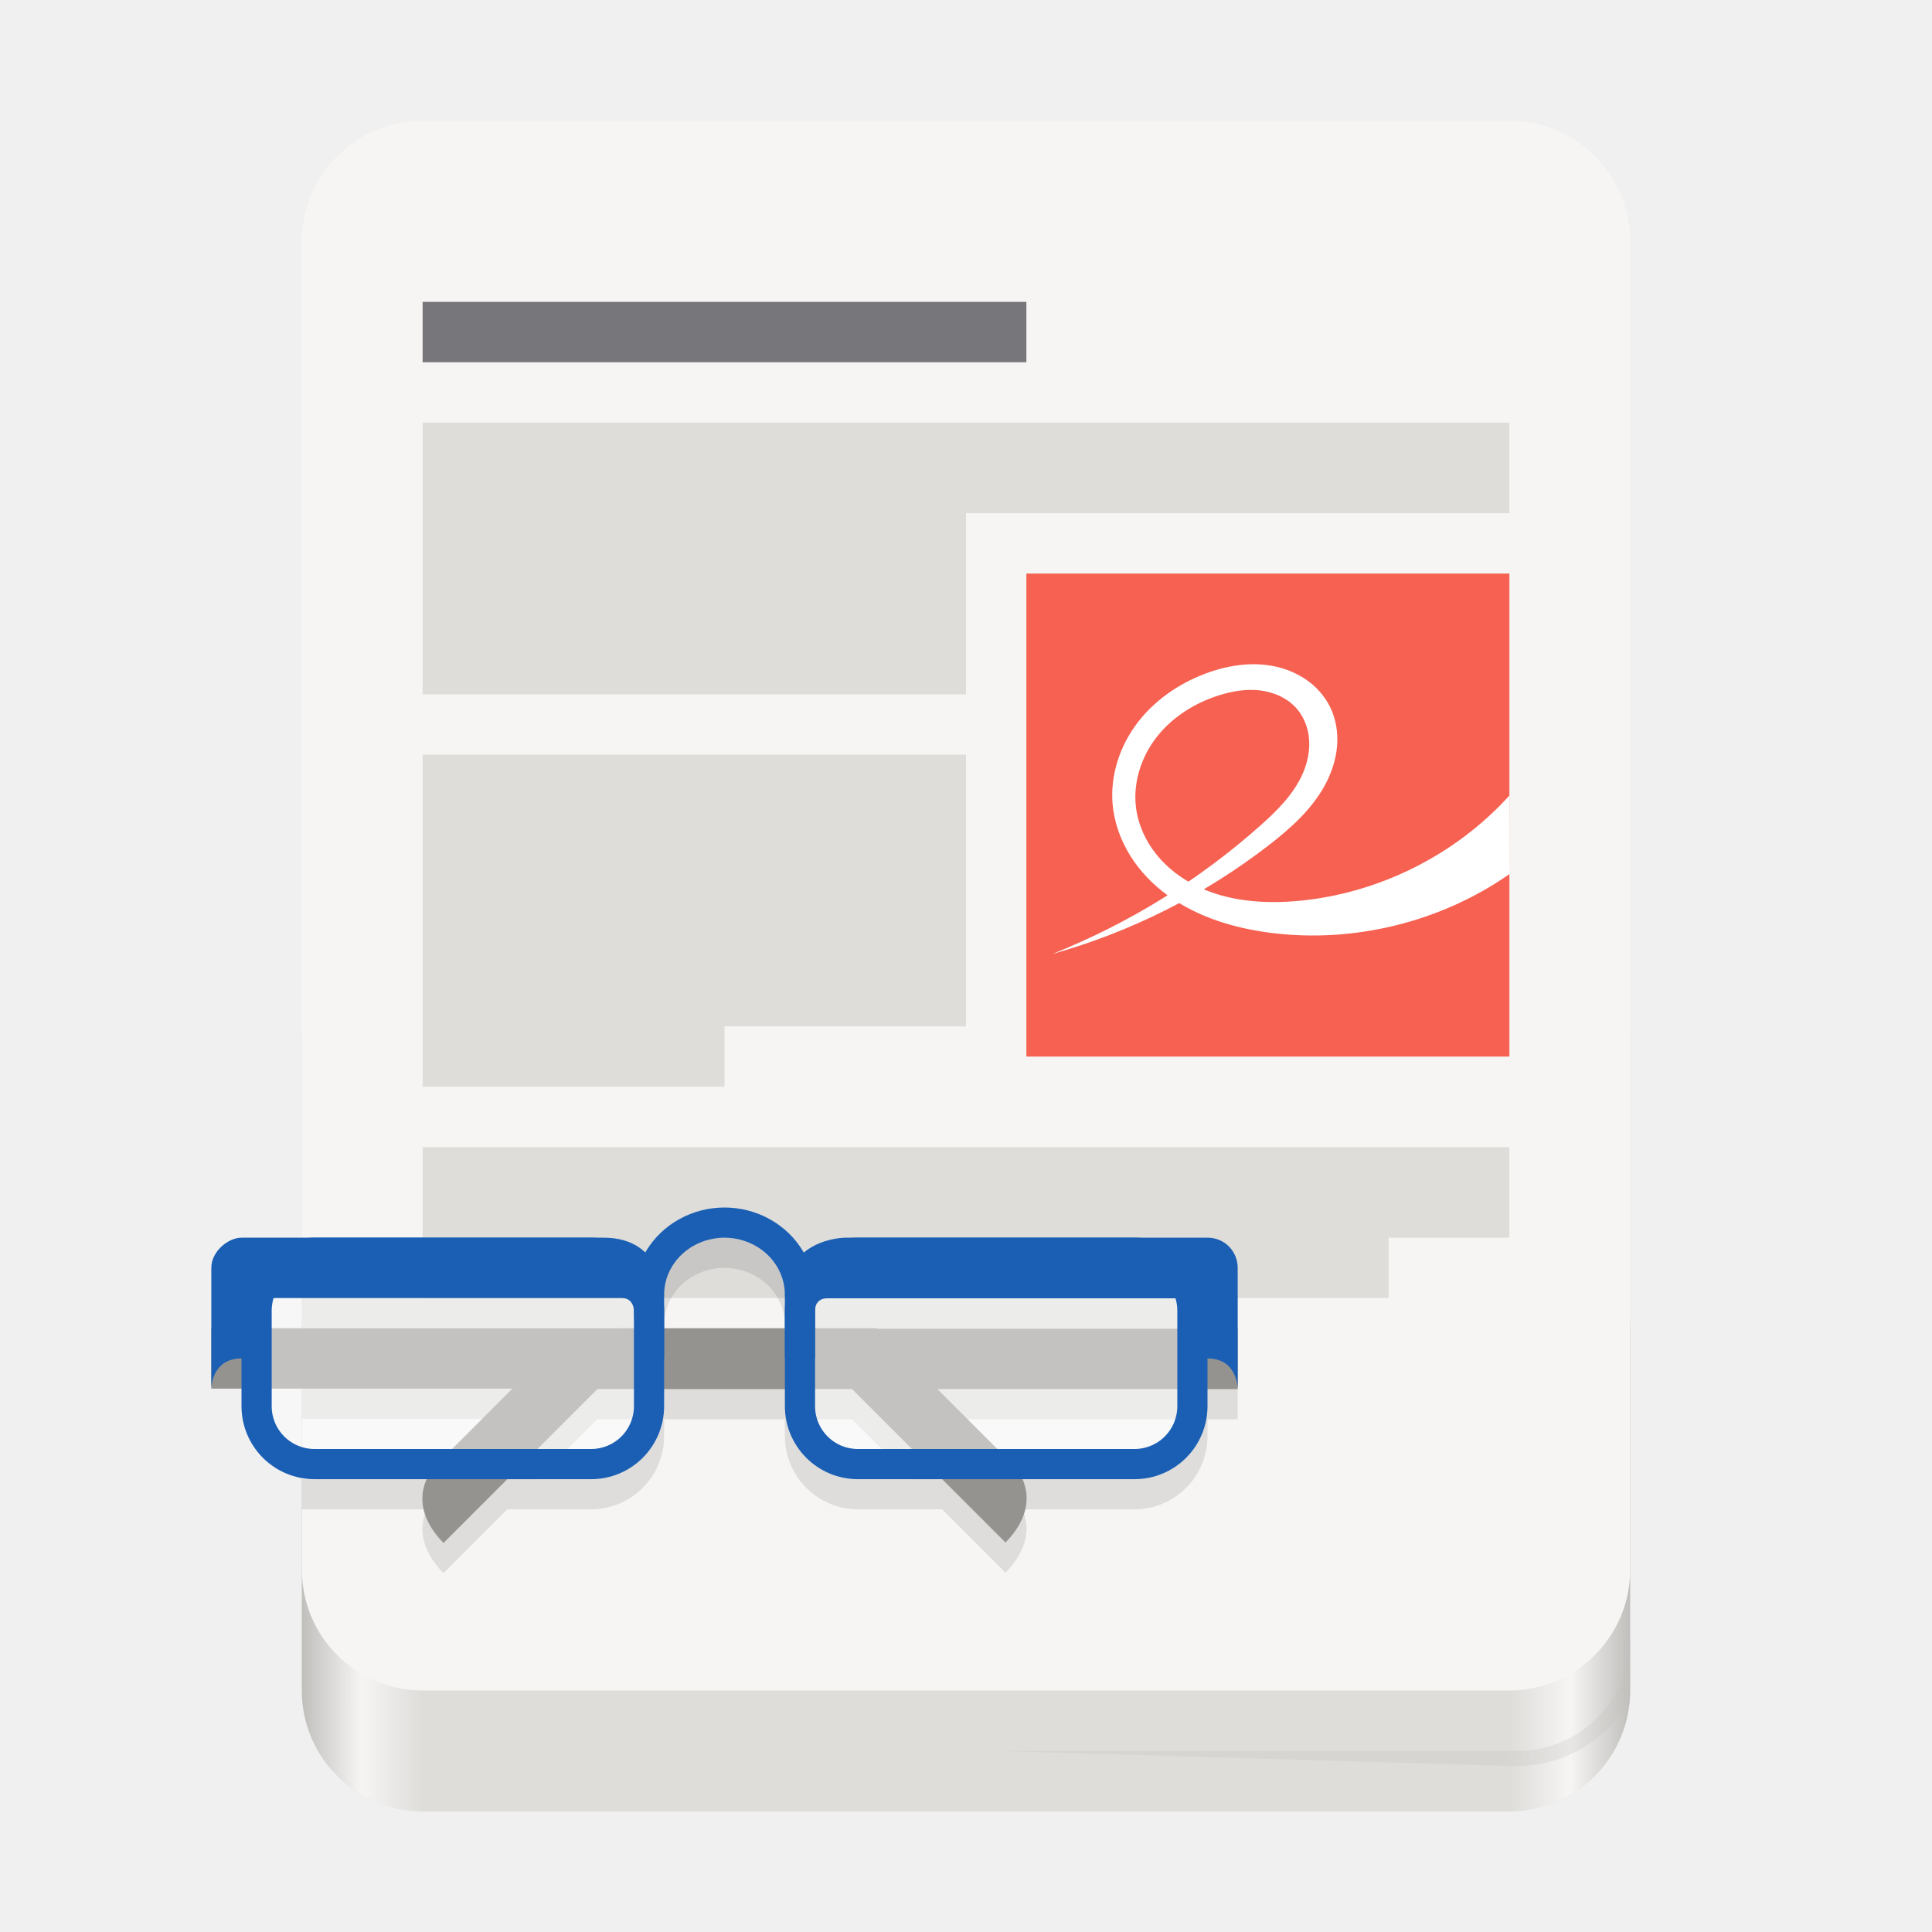
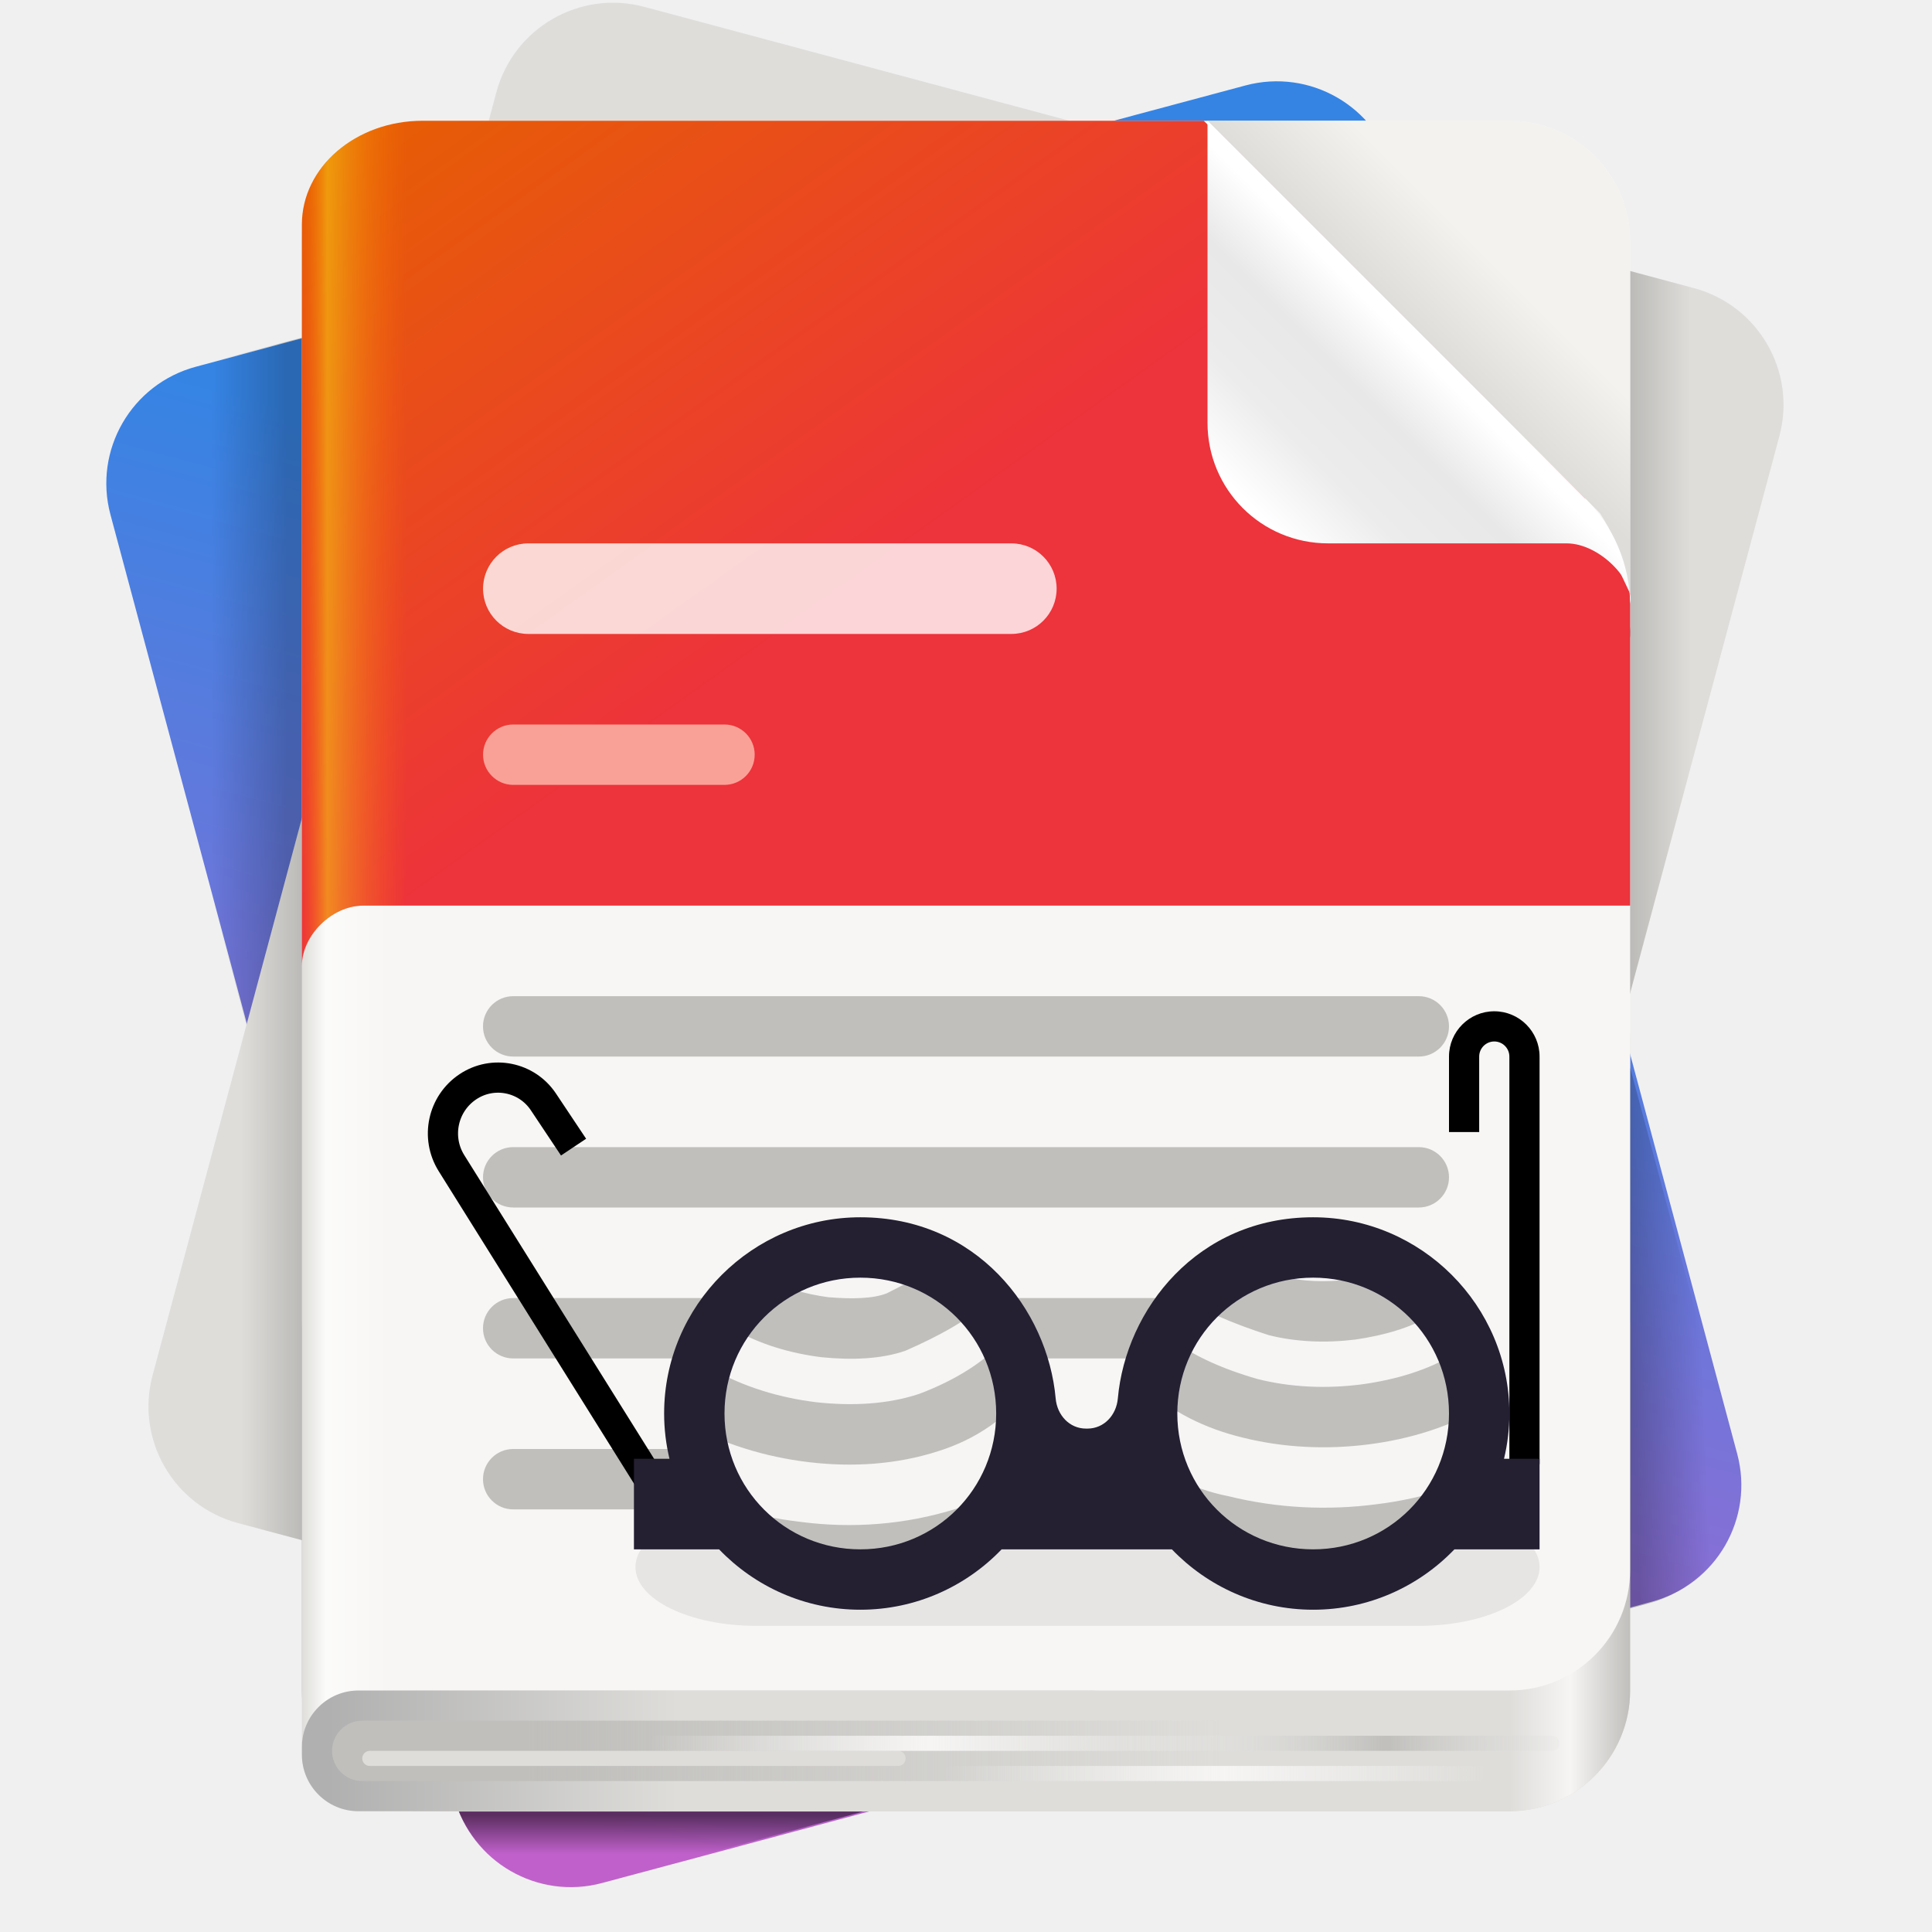
- <svg xmlns="http://www.w3.org/2000/svg" xmlns:xlink="http://www.w3.org/1999/xlink" width="128" height="128" version="1.0">
-   <defs>
-     <linearGradient id="a">
-       <stop offset="0" stop-color="#d5d3cf" />
-       <stop offset="1" stop-color="#f6f5f4" />
-     </linearGradient>
-     <linearGradient id="b">
-       <stop offset="0" stop-color="#d5d3cf" />
-       <stop offset="1" stop-color="#949390" />
-     </linearGradient>
-     <linearGradient id="c">
-       <stop offset="0" stop-color="#9a9996" />
-       <stop offset="1" stop-color="#77767b" />
-     </linearGradient>
-     <linearGradient xlink:href="#d" id="e" x1="28" y1="-274" x2="116" y2="-274" gradientUnits="userSpaceOnUse" gradientTransform="translate(-136)" />
-     <linearGradient id="d">
-       <stop offset="0" stop-color="#c0bfbc" />
-       <stop offset=".045" stop-color="#f6f5f4" />
-       <stop offset=".091" stop-color="#deddda" />
-       <stop offset=".909" stop-color="#deddda" />
-       <stop offset=".955" stop-color="#f6f5f4" />
-       <stop offset="1" stop-color="#c0bfbc" />
-     </linearGradient>
-   </defs>
-   <g transform="translate(0 -172)">
-     <rect y="233" x="20" height="59" width="88" rx="8" fill="#deddda" />
-     <rect ry="8" rx="8" y="-292" x="-108" height="40" width="88" style="marker:none" transform="scale(-1)" fill="url(#e)" />
-     <rect width="88" height="104" x="20" y="180" rx="8" ry="8" fill="#f6f5f4" />
-     <path style="marker:none" d="M28 248v10h64v-4h8v-6z" color="#000" overflow="visible" fill="#deddda" />
-     <path d="M48 254a6.176 6.176 0 0 0-2.982.766 5.883 5.883 0 0 0-2.262 2.22C42.164 256.42 41.293 256 40 256H20v4h21.215c.453 0 .715.301.775.742.001.035.01.068.01.104V262H20v4h13.951l-4 4H20v2h8.275c-.515 1.129-.448 2.63 1.108 4.225L33.607 272h5.547A4.858 4.858 0 0 0 44 267.154v-1.125h8v1.125A4.858 4.858 0 0 0 56.846 272h5.576l4.195 4.195c1.542-1.58 1.62-3.07 1.12-4.195h7.417A4.858 4.858 0 0 0 80 267.154v-1.125h2V258c0-1.063-.828-2-2-2H56s-1.578.002-2.752.994a5.882 5.882 0 0 0-2.266-2.228A6.176 6.176 0 0 0 48 254zm0 2.004c.698 0 1.396.17 2.018.514 1.242.685 1.982 1.926 1.982 3.26 0 .04.002.079.006.118-.001.037-.006.067-.006.104v2h-8v-2l-.008-.086c.006-.045.008-.091.008-.137 0-1.333.74-2.574 1.982-3.26a4.182 4.182 0 0 1 2.018-.513zm6.785 4.012h23.082c.079.263.133.538.133.83v1.183H58.107l-.029-.029H54v-1.154c0-.034.009-.066.01-.1.025-.436.326-.73.775-.73zm-15.207 6.013H42v1.125A2.818 2.818 0 0 1 39.154 270h-3.547zm14.422 0h2.451l3.97 3.971h-3.575A2.818 2.818 0 0 1 54 267.154zm8.107 0H78v1.125A2.818 2.818 0 0 1 75.154 270h-9.076z" style="marker:none" opacity=".1" />
-     <path style="line-height:normal;font-variant-ligatures:normal;font-variant-position:normal;font-variant-caps:normal;font-variant-numeric:normal;font-variant-alternates:normal;font-feature-settings:normal;text-indent:0;text-align:start;text-decoration-line:none;text-decoration-style:solid;text-decoration-color:#000;text-transform:none;text-orientation:mixed;white-space:normal;shape-padding:0;isolation:auto;mix-blend-mode:normal;solid-color:#000;solid-opacity:1" d="M29.383 274.225c-2.112-2.164-1.492-4.164-.375-5.282l8.913-8.914H82v4H39.579z" color="#000" font-weight="400" font-family="sans-serif" overflow="visible" fill="#949390" />
-     <path style="line-height:normal;font-variant-ligatures:normal;font-variant-position:normal;font-variant-caps:normal;font-variant-numeric:normal;font-variant-alternates:normal;font-feature-settings:normal;text-indent:0;text-align:start;text-decoration-line:none;text-decoration-style:solid;text-decoration-color:#000;text-transform:none;text-orientation:mixed;white-space:normal;shape-padding:0;isolation:auto;mix-blend-mode:normal;solid-color:#000;solid-opacity:1" d="M66.617 274.195c2.112-2.164 1.492-4.164.375-5.281L58.08 260H14v4h42.421z" color="#000" font-weight="400" font-family="sans-serif" overflow="visible" fill="#949390" />
-     <path style="marker:none" d="M43 257.777a4.775 5 90 0 1 2.5-4.136 4.775 5 90 0 1 5 0 4.775 5 90 0 1 2.5 4.136" fill="none" stroke="#1a5fb4" stroke-width="2" stroke-linecap="round" />
-     <path d="M40.73 269H19.27a2.264 2.264 0 0 1-2.27-2.27v-7.46a2.264 2.264 0 0 1 2.27-2.27h21.46a2.264 2.264 0 0 1 2.27 2.27v7.46a2.264 2.264 0 0 1-2.27 2.27z" style="marker:none" fill="#fff" fill-opacity=".441" />
-     <path d="M20.845 269h18.31A3.836 3.836 0 0 0 43 265.155v-6.31A3.836 3.836 0 0 0 39.155 255h-18.31A3.836 3.836 0 0 0 17 258.845v6.31A3.836 3.836 0 0 0 20.845 269z" style="marker:none" fill="none" stroke="#1a5fb4" stroke-width="2" stroke-linecap="round" />
-     <path d="M76.73 269H55.27a2.264 2.264 0 0 1-2.27-2.27v-7.46a2.264 2.264 0 0 1 2.27-2.27h21.46a2.264 2.264 0 0 1 2.27 2.27v7.46a2.264 2.264 0 0 1-2.27 2.27z" style="marker:none" fill="#fff" fill-opacity=".441" />
-     <path d="M56.845 269h18.31A3.836 3.836 0 0 0 79 265.155v-6.31A3.836 3.836 0 0 0 75.155 255h-18.31A3.836 3.836 0 0 0 53 258.845v6.31A3.836 3.836 0 0 0 56.845 269z" style="marker:none" fill="none" stroke="#1a5fb4" stroke-width="2" stroke-linecap="round" />
-     <path d="M82 256c0-1.063-.828-2-2-2H56s-4 0-4 4v4h2v-3.2c0-.468.316-.784.785-.784h23.43c.469 0 .925.337.785.785V262h1c2 0 2 2 2 2zm-38 6v-4s0-4-4-4H16c-.88 0-2 .905-2 2v8s0-2 2-2h1v-3.215c0-.469.316-.785.785-.785h23.43c.469 0 .737.319.785.785l.125 3.215z" style="line-height:normal;font-variant-ligatures:normal;font-variant-position:normal;font-variant-caps:normal;font-variant-numeric:normal;font-variant-alternates:normal;font-feature-settings:normal;text-indent:0;text-align:start;text-decoration-line:none;text-decoration-style:solid;text-decoration-color:#000;text-transform:none;text-orientation:mixed;white-space:normal;shape-padding:0;isolation:auto;mix-blend-mode:normal;solid-color:#000;solid-opacity:1;marker:none" color="#000" font-weight="400" font-family="sans-serif" overflow="visible" fill="#1a5fb4" />
-     <rect style="marker:none" width="32" height="32" x="68.001" y="210" rx="0" ry="0" fill="#f66151" />
-     <path d="M69.71 235.207a41.947 41.947 0 0 0 14.33-7.194c1.441-1.114 2.838-2.357 3.717-3.952.44-.798.741-1.678.824-2.585.082-.907-.062-1.841-.468-2.656a4.788 4.788 0 0 0-1.525-1.755 5.755 5.755 0 0 0-2.144-.918c-1.533-.32-3.144-.064-4.609.49-1.762.669-3.374 1.785-4.507 3.291-1.134 1.507-1.766 3.412-1.62 5.292.096 1.218.513 2.405 1.156 3.444.643 1.04 1.509 1.935 2.496 2.656 1.975 1.442 4.395 2.171 6.82 2.482 5.52.706 11.285-.715 15.845-3.905l-.024-5.188c-3.574 3.943-8.657 6.483-13.956 6.975-2.287.212-4.67.039-6.736-.966-1.033-.502-1.973-1.21-2.692-2.106-.72-.895-1.214-1.98-1.355-3.12-.206-1.663.358-3.38 1.398-4.694s2.527-2.239 4.127-2.74c.883-.275 1.818-.429 2.736-.311.917.118 1.817.527 2.415 1.233.484.572.75 1.313.796 2.061.047.748-.117 1.501-.415 2.189-.595 1.375-1.693 2.464-2.812 3.46a46.823 46.823 0 0 1-13.796 8.517z" style="marker:none" color="#000" overflow="visible" fill="#fff" />
-     <path style="line-height:normal;font-variant-ligatures:normal;font-variant-position:normal;font-variant-caps:normal;font-variant-numeric:normal;font-variant-alternates:normal;font-feature-settings:normal;text-indent:0;text-align:start;text-decoration-line:none;text-decoration-style:solid;text-decoration-color:#000;text-transform:none;text-orientation:mixed;white-space:normal;shape-padding:0;isolation:auto;mix-blend-mode:normal;solid-color:#000;solid-opacity:1" d="M28 192v4h40v-4z" color="#000" font-weight="400" font-family="sans-serif" overflow="visible" fill="#77767b" fill-rule="evenodd" />
-     <path style="marker:none" d="M28 222h36v18H48v4H28zM64 206v12H28v-18h72v6z" color="#000" overflow="visible" fill="#deddda" />
-     <path d="M108 280.654a7.468 7.468 0 0 1-7.492 7.346h-.5v1h.5a8.488 8.488 0 0 0 7.463-4.428c.013-.19.029-.379.029-.572zM66 288l34 1v-1z" fill="#c0bfbc" fill-opacity=".272" />
+ <svg xmlns="http://www.w3.org/2000/svg" xmlns:xlink="http://www.w3.org/1999/xlink" height="128px" viewBox="0 0 128 128" width="128px">
+   <linearGradient id="a" gradientTransform="matrix(0.965926 -0.258819 0.258819 0.965926 46.21239 -191.6644)" gradientUnits="userSpaceOnUse" x1="-79.382" x2="-36.522" y1="305.059" y2="230.825">
+     <stop offset="0" stop-color="#c061cb" />
+     <stop offset="1" stop-color="#3584e4" />
+   </linearGradient>
+   <linearGradient id="b" gradientUnits="userSpaceOnUse" x1="19" x2="14" y1="47" y2="47">
+     <stop offset="0" stop-opacity="0.216" />
+     <stop offset="1" stop-opacity="0" />
+   </linearGradient>
+   <linearGradient id="c" gradientTransform="matrix(-1 0 0 -1 136 -172)" gradientUnits="userSpaceOnUse" x1="28" x2="116" y1="-274" y2="-274">
+     <stop offset="0" stop-color="#c0bfbc" />
+     <stop offset="0.045" stop-color="#f6f5f4" />
+     <stop offset="0.091" stop-color="#deddda" />
+     <stop offset="0.909" stop-color="#deddda" />
+     <stop offset="0.955" stop-color="#f6f5f4" />
+     <stop offset="1" stop-color="#c0bfbc" />
+   </linearGradient>
+   <linearGradient id="d" gradientUnits="userSpaceOnUse">
+     <stop offset="0" stop-opacity="0.157" />
+     <stop offset="1" stop-opacity="0" />
+   </linearGradient>
+   <linearGradient id="e" gradientTransform="matrix(0.965926 0.258819 -0.258819 0.965926 -4 -192)" x1="167.194" x2="171.058" xlink:href="#d" y1="191.243" y2="190.208" />
+   <linearGradient id="f" gradientTransform="matrix(-0.965926 -0.258819 0.258819 -0.965926 131.9886 311.9931)" x1="167.194" x2="171.058" xlink:href="#d" y1="191.243" y2="190.208" />
+   <linearGradient id="g" gradientUnits="userSpaceOnUse" x1="20" x2="25.738" y1="98.337" y2="98.337">
+     <stop offset="0" stop-color="#deddda" />
+     <stop offset="0.28" stop-color="#fbfbfa" />
+     <stop offset="0.568" stop-color="#faf9f8" />
+     <stop offset="1" stop-color="#f8f6f4" />
+   </linearGradient>
+   <linearGradient id="h" gradientUnits="userSpaceOnUse" x1="96.838" x2="101.618" y1="24.838" y2="20.058">
+     <stop offset="0" stop-color="#deddda" />
+     <stop offset="1" stop-color="#f3f2ef" />
+   </linearGradient>
+   <linearGradient id="i" gradientTransform="matrix(2.590207 0 0 1.550959 -62.95364 398.2519)" gradientUnits="userSpaceOnUse" x1="32.026" x2="50.261" y1="-252" y2="-236.686">
+     <stop offset="0" stop-color="#e66100" />
+     <stop offset="1" stop-color="#ed333b" />
+   </linearGradient>
+   <linearGradient id="j" gradientUnits="userSpaceOnUse" x1="84.644" x2="95.271" y1="35.269" y2="24.643">
+     <stop offset="0" stop-color="#ffffff" />
+     <stop offset="0.342" stop-color="#ececec" />
+     <stop offset="0.7" stop-color="#e8e8e8" />
+     <stop offset="1" stop-color="#ffffff" />
+   </linearGradient>
+   <clipPath id="k">
+     <path d="m 47 83 h 50 v 21 h -50 z m 0 0" />
+   </clipPath>
+   <clipPath id="l">
+     <path d="m 96.367 93.516 c 0 5.316 -4.312 9.625 -9.629 9.625 c -5.316 0 -9.625 -4.309 -9.625 -9.625 s 4.309 -9.629 9.625 -9.629 c 5.316 0 9.629 4.312 9.629 9.629 z m -30 0 c 0 5.316 -4.312 9.625 -9.629 9.625 c -5.316 0 -9.625 -4.309 -9.625 -9.625 s 4.309 -9.629 9.625 -9.629 c 5.316 0 9.629 4.312 9.629 9.629 z m 0 0" />
+   </clipPath>
+   <linearGradient id="m" gradientUnits="userSpaceOnUse" x1="21.751" x2="44.91" y1="117.006" y2="117.006">
+     <stop offset="0" stop-color="#b0b0b0" />
+     <stop offset="1" stop-color="#deddda" />
+   </linearGradient>
+   <linearGradient id="n" gradientUnits="userSpaceOnUse" x1="35" x2="81" y1="116" y2="116">
+     <stop offset="0" stop-color="#c0bfbc" />
+     <stop offset="1" stop-color="#c0bfbc" stop-opacity="0" />
+   </linearGradient>
+   <linearGradient id="o" gradientUnits="userSpaceOnUse">
+     <stop offset="0" stop-color="#f6f5f4" stop-opacity="0" />
+     <stop offset="0.517" stop-color="#f6f5f4" />
+     <stop offset="1" stop-color="#f6f5f4" stop-opacity="0" />
+   </linearGradient>
+   <linearGradient id="p" x1="43" x2="79" xlink:href="#o" y1="116" y2="116" />
+   <linearGradient id="q" gradientTransform="matrix(1.375 0 0 1.181818 -29.5 -237.8182)" gradientUnits="userSpaceOnUse" x1="36" x2="41.091" y1="241" y2="241">
+     <stop offset="0" stop-color="#ff7800" stop-opacity="0" />
+     <stop offset="0.24" stop-color="#f5c211" stop-opacity="0.604" />
+     <stop offset="0.376" stop-color="#f5c211" stop-opacity="0.443" />
+     <stop offset="1" stop-color="#ff7800" stop-opacity="0" />
+   </linearGradient>
+   <linearGradient id="r" gradientUnits="userSpaceOnUse" x1="38.812" x2="38.812" y1="120.254" y2="122.834">
+     <stop offset="0" stop-opacity="0.525" />
+     <stop offset="1" stop-opacity="0" />
+   </linearGradient>
+   <linearGradient id="s" gradientUnits="userSpaceOnUse" x1="108" x2="112.754" y1="88.644" y2="88.468">
+     <stop offset="0" stop-opacity="0.243" />
+     <stop offset="1" stop-opacity="0" />
+   </linearGradient>
+   <linearGradient id="t" x1="62.479" x2="98.479" xlink:href="#o" y1="118" y2="118" />
+   <linearGradient id="u" gradientUnits="userSpaceOnUse" x1="74.519" x2="108" y1="116" y2="116">
+     <stop offset="0" stop-color="#f6f5f4" stop-opacity="0" />
+     <stop offset="0.517" stop-color="#c0bfbc" />
+     <stop offset="1" stop-color="#f6f5f4" stop-opacity="0" />
+   </linearGradient>
+   <path d="m 12.977 24.297 l 69.543 -18.637 c 4.27 -1.141 8.656 1.391 9.801 5.66 l 22.773 85 c 1.145 4.266 -1.387 8.652 -5.656 9.797 l -69.547 18.637 c -4.266 1.145 -8.652 -1.391 -9.797 -5.656 l -22.777 -85.004 c -1.141 -4.266 1.391 -8.652 5.66 -9.797 z m 0 0" fill="url(#a)" />
+   <path d="m 20.145 22.328 l -7.234 1.938 c -4.281 1.148 -6.801 5.516 -5.656 9.797 l 12.891 48.102 z m 0 0" fill="url(#b)" />
+   <path d="m 42.684 0.453 l 69.547 18.637 c 4.27 1.145 6.801 5.531 5.66 9.797 l -22.777 85.004 c -1.145 4.266 -5.531 6.797 -9.797 5.656 l -69.547 -18.637 c -4.27 -1.145 -6.801 -5.531 -5.66 -9.797 l 22.777 -85.004 c 1.145 -4.266 5.531 -6.797 9.797 -5.656 z m 0 0" fill="#deddda" />
+   <path d="m 28 61 h 72 c 4.418 0 8 3.582 8 8 v 43 c 0 4.418 -3.582 8 -8 8 h -72 c -4.418 0 -8 -3.582 -8 -8 v -43 c 0 -4.418 3.582 -8 8 -8 z m 0 0" fill="#deddda" />
+   <path d="m 100 120 h -72 c -4.418 0 -8 -3.582 -8 -8 v -24 c 0 -4.418 3.582 -8 8 -8 h 72 c 4.418 0 8 3.582 8 8 v 24 c 0 4.418 -3.582 8 -8 8 z m 0 0" fill="url(#c)" />
+   <path d="m 100 15.812 v 79.84 l 17.891 -66.766 c 1.145 -4.281 -1.379 -8.648 -5.66 -9.797 z m 0 0" fill="url(#e)" />
+   <path d="m 27.988 104.18 v -79.836 l -17.887 66.762 c -1.148 4.281 1.375 8.652 5.656 9.797 z m 0 0" fill="url(#f)" />
+   <path d="m 28 8 h 72 c 4.434 0 8 3.566 8 8 v 88 c 0 4.434 -3.566 8 -8 8 h -76 c -2.344 0 -4 1.953 -4 3.754 v -99.754 c 0 -4.434 3.566 -8 8 -8 z m 0 0" fill="url(#g)" />
+   <path d="m 80 8 l 26 26 c 2.039 3.137 2 6 2 6 v -24 c 0 -4.434 -3.566 -8 -8 -8 z m 0 0" fill="url(#h)" />
+   <path d="m 105 35.277 l -25 -25 v 20 c 0 4.43 3.566 8 8 8 h 15.797 c 2.203 0 4.562 2.508 4.203 4 c -0.031 -2.641 -1.109 -5.156 -3 -7 z m 0 0" fill-opacity="0.212" />
+   <path d="m 28 8 h 51.75 l 25.25 25 l 3 6.328 v 20.672 h -83.941 c -2.102 0 -4.059 1.996 -4.059 4 v -49.125 c 0 -3.797 3.582 -6.875 8 -6.875 z m 0 0" fill="url(#i)" />
+   <path d="m 105 33 l -25 -25 v 20 c 0 4.434 3.566 8 8 8 h 15.797 c 2.203 0 4.562 2.512 4.203 4 c -0.031 -2.641 -1.109 -5.156 -3 -7 z m 0 0" fill="url(#j)" />
+   <path d="m 35.004 36 h 32 c 1.66 0 3 1.344 3 3 s -1.34 3 -3 3 h -32 c -1.656 0 -3 -1.344 -3 -3 s 1.344 -3 3 -3 z m 0 0" fill="#ffffff" fill-opacity="0.796" />
+   <path d="m 34.004 48 h 13.996 c 1.105 0 2 0.895 2 2 s -0.895 2 -2 2 h -13.996 c -1.102 0 -2 -0.895 -2 -2 s 0.898 -2 2 -2 z m 0 0" fill="#faa197" />
+   <path d="m 50.102 99.926 h 43.898 c 4.418 0 8 1.742 8 3.895 c 0 2.152 -3.582 3.895 -8 3.895 h -43.898 c -4.418 0 -8 -1.742 -8 -3.895 c 0 -2.152 3.582 -3.895 8 -3.895 z m 0 0" fill-opacity="0.071" />
+   <g fill="#c0bfbc">
+     <path d="m 34 76 h 60 c 1.105 0 2 0.895 2 2 s -0.895 2 -2 2 h -60 c -1.105 0 -2 -0.895 -2 -2 s 0.895 -2 2 -2 z m 0 0" />
+     <path d="m 34 86 h 60 c 1.105 0 2 0.895 2 2 s -0.895 2 -2 2 h -60 c -1.105 0 -2 -0.895 -2 -2 s 0.895 -2 2 -2 z m 0 0" />
+     <path d="m 34 96 h 60 c 1.105 0 2 0.895 2 2 s -0.895 2 -2 2 h -60 c -1.105 0 -2 -0.895 -2 -2 s 0.895 -2 2 -2 z m 0 0" />
+     <path d="m 34 66 h 60 c 1.105 0 2 0.895 2 2 s -0.895 2 -2 2 h -60 c -1.105 0 -2 -0.895 -2 -2 s 0.895 -2 2 -2 z m 0 0" />
  </g>
+   <path d="m 43 98 l -13.09 -20.941 c -1.062 -1.703 -0.582 -3.945 1.09 -5.059 c 1.656 -1.105 3.895 -0.656 5 1 l 2 3" fill="none" stroke="#000000" stroke-width="2" />
+   <g clip-path="url(#k)">
+     <g clip-path="url(#l)">
+       <path d="m 44.715 81.797 h 53.012 v 22.332 h -53.012 z m 0 0" fill="#f6f5f4" />
+       <path d="m 49.02 83.383 c 0.281 0.312 0.891 0.727 1.621 1.23 c 1.168 0.688 2.668 1.121 4.25 1.332 c 1.555 0.125 2.938 0.105 3.867 -0.262 c 2.043 -1.066 3.949 -1.953 5.082 -2.637 l 15.652 -0.781 c 1.246 0.73 3.238 1.445 5.52 2.309 c 1.273 0.336 2.762 0.383 4.277 0.207 c 1.473 -0.242 2.754 -0.578 3.562 -1.129 c 0.402 -0.324 0.754 -0.566 0.879 -0.688 c 0.09 -0.086 0.832 0.293 1.836 0.754 c 1.008 0.461 1.703 1.191 1.359 1.633 c -0.473 0.602 -1.203 1.191 -2.016 1.734 c -1.387 0.867 -3.184 1.383 -5.113 1.664 c -1.969 0.238 -3.953 0.164 -5.754 -0.297 c -2.336 -0.758 -4.465 -1.621 -5.93 -2.738 l -12.629 0.473 c -1.262 1.238 -3.305 2.344 -5.492 3.301 c -1.602 0.559 -3.551 0.633 -5.57 0.43 c -2.066 -0.258 -4.062 -0.855 -5.746 -1.82 c -1.109 -0.684 -2.098 -1.422 -2.75 -2.203 c -0.414 -0.5 0.195 -1.344 1.172 -1.871 c 0.973 -0.531 1.746 -0.84 1.922 -0.641 z m -5.414 4.395 c 0.93 1.137 2.203 2.117 3.598 2.934 c 2.066 1.172 4.434 1.891 6.867 2.188 c 2.371 0.262 4.746 0.145 6.848 -0.559 c 2.301 -0.871 4.445 -2.145 5.797 -3.797 l 10.363 -0.242 c 1.633 1.41 3.863 2.379 6.238 3.062 c 2.199 0.555 4.551 0.652 6.863 0.359 c 2.27 -0.305 4.453 -0.953 6.273 -2.066 c 1.121 -0.699 2.137 -1.551 2.867 -2.52 c 0.477 -0.629 1.617 -0.961 2.605 -0.504 c 1 0.453 1.445 1.742 0.59 2.891 c -1.078 1.449 -2.473 2.652 -4.008 3.566 c -2.395 1.43 -5.094 2.254 -7.816 2.602 c -2.77 0.355 -5.617 0.234 -8.344 -0.445 c -2.426 -0.582 -4.797 -1.695 -6.648 -3.496 l -7.344 -0.066 c -1.477 2.207 -3.754 3.703 -6.203 4.461 c -2.77 0.895 -5.715 1.066 -8.555 0.727 c -2.914 -0.344 -5.781 -1.227 -8.355 -2.672 c -1.781 -0.996 -3.43 -2.301 -4.734 -3.91 c -0.824 -1.02 -0.543 -2.398 0.434 -2.926 c 0.961 -0.523 2.129 -0.238 2.664 0.414 z m -6.191 5.023 c 1.676 2.082 3.703 3.711 5.867 4.883 c 3.086 1.723 6.449 2.77 9.848 3.156 c 3.309 0.422 6.82 0.195 10.258 -0.891 c 2.598 -0.648 5.012 -2.363 6.613 -5.125 l 4.32 0.375 c 2.074 2.191 4.578 3.445 7.059 3.926 c 3.254 0.805 6.594 0.957 9.82 0.535 c 3.18 -0.387 6.395 -1.391 9.367 -3.141 c 1.945 -1.125 3.719 -2.68 5.145 -4.613 c 0.984 -1.34 2.492 -2.398 3.484 -1.945 l 1.145 0.523 c 1 0.457 1.012 2.586 -0.43 4.555 c -1.883 2.574 -4.152 4.586 -6.641 5.992 c -3.73 2.168 -7.625 3.41 -11.398 3.844 c -3.828 0.512 -7.816 0.32 -11.77 -0.648 c -2.547 -0.344 -5.23 -1.789 -7.594 -4.492 l -0.348 -0.781 c -1.766 3.492 -4.359 5.5 -7.152 6 c -4.316 1.332 -8.574 1.637 -12.496 1.113 c -4.035 -0.453 -8.055 -1.711 -11.812 -3.801 c -2.668 -1.406 -5.188 -3.461 -7.355 -6.164 c -1.426 -1.781 -1.516 -3.793 -0.547 -4.316 l 1.109 -0.602 c 0.961 -0.523 2.5 0.367 3.508 1.617 z m 0 0" fill="#c0bfbc" />
+     </g>
+   </g>
+   <path d="m 102 70 v 27 h -2 v -27 c 0 -0.551 -0.449 -1 -1 -1 s -1 0.449 -1 1 v 5 h -2 v -5 c 0 -1.656 1.344 -3 3 -3 s 3 1.344 3 3 z m 0 0" />
+   <path d="m 57 106.648 c -3.668 0 -6.992 -1.535 -9.359 -4 h -5.641 v -6 h 2.355 c -0.23 -0.961 -0.355 -1.965 -0.355 -3 c 0 -7.152 5.844 -13 13 -13 c 7.668 0 12.414 6.094 12.941 12.008 c 0.098 1.098 0.91 1.992 2.012 1.992 h 0.094 c 1.102 0 1.914 -0.895 2.012 -1.992 c 0.527 -5.914 5.273 -12.008 12.941 -12.008 c 7.156 0 13 5.848 13 13 c 0 1.035 -0.125 2.039 -0.355 3 h 2.355 v 6 h -5.641 c -2.367 2.465 -5.691 4 -9.359 4 s -6.992 -1.535 -9.359 -4 h -11.281 c -2.367 2.465 -5.691 4 -9.359 4 z m 0 -4 c 4.996 0 9 -4.004 9 -9 c 0 -4.992 -4.004 -9 -9 -9 s -9 4.008 -9 9 c 0 4.996 4.004 9 9 9 z m 30 0 c 4.996 0 9 -4.004 9 -9 c 0 -4.992 -4.004 -9 -9 -9 s -9 4.008 -9 9 c 0 4.996 4.004 9 9 9 z m 0 0" fill="#241f31" />
+   <path d="m 23.754 112 h 48.492 c 2.074 0 3.754 1.68 3.754 3.754 v 0.492 c 0 2.074 -1.68 3.754 -3.754 3.754 h -48.492 c -2.074 0 -3.754 -1.68 -3.754 -3.754 v -0.492 c 0 -2.074 1.68 -3.754 3.754 -3.754 z m 0 0" fill="url(#m)" />
+   <path d="m 24 114 h 71 c 1.105 0 2 0.895 2 2 s -0.895 2 -2 2 h -71 c -1.105 0 -2 -0.895 -2 -2 s 0.895 -2 2 -2 z m 0 0" fill="url(#n)" />
+   <path d="m 24.5 116 h 35 c 0.277 0 0.5 0.223 0.5 0.5 s -0.223 0.5 -0.5 0.5 h -35 c -0.277 0 -0.5 -0.223 -0.5 -0.5 s 0.223 -0.5 0.5 -0.5 z m 0 0" fill="#deddda" />
+   <path d="m 43.5 115 h 35 c 0.277 0 0.5 0.223 0.5 0.5 s -0.223 0.5 -0.5 0.5 h -35 c -0.277 0 -0.5 -0.223 -0.5 -0.5 s 0.223 -0.5 0.5 -0.5 z m 0 0" fill="url(#p)" />
+   <path d="m 28 8 h 51.75 l 25.25 25 l 3 6.328 v 20.672 h -83.941 c -2.102 0 -4.059 1.996 -4.059 4 v -49.125 c 0 -3.797 3.582 -6.875 8 -6.875 z m 0 0" fill="url(#q)" />
+   <path d="m 30.402 120.023 c 1.516 3.652 5.516 5.699 9.445 4.645 l 17.34 -4.645 z m 0 0" fill="url(#r)" />
+   <path d="m 108 70.727 v 35.836 l 1.23 -0.332 c 4.281 -1.145 6.805 -5.516 5.656 -9.797 z m 0 0" fill="url(#s)" />
+   <path d="m 62.98 117 h 35 c 0.273 0 0.5 0.223 0.5 0.5 s -0.227 0.5 -0.5 0.5 h -35 c -0.277 0 -0.5 -0.223 -0.5 -0.5 s 0.223 -0.5 0.5 -0.5 z m 0 0" fill="url(#t)" />
+   <path d="m 75.02 115 h 27.797 c 0.277 0 0.5 0.223 0.5 0.5 s -0.223 0.5 -0.5 0.5 h -27.797 c -0.277 0 -0.5 -0.223 -0.5 -0.5 s 0.223 -0.5 0.5 -0.5 z m 0 0" fill="url(#u)" />
</svg>
